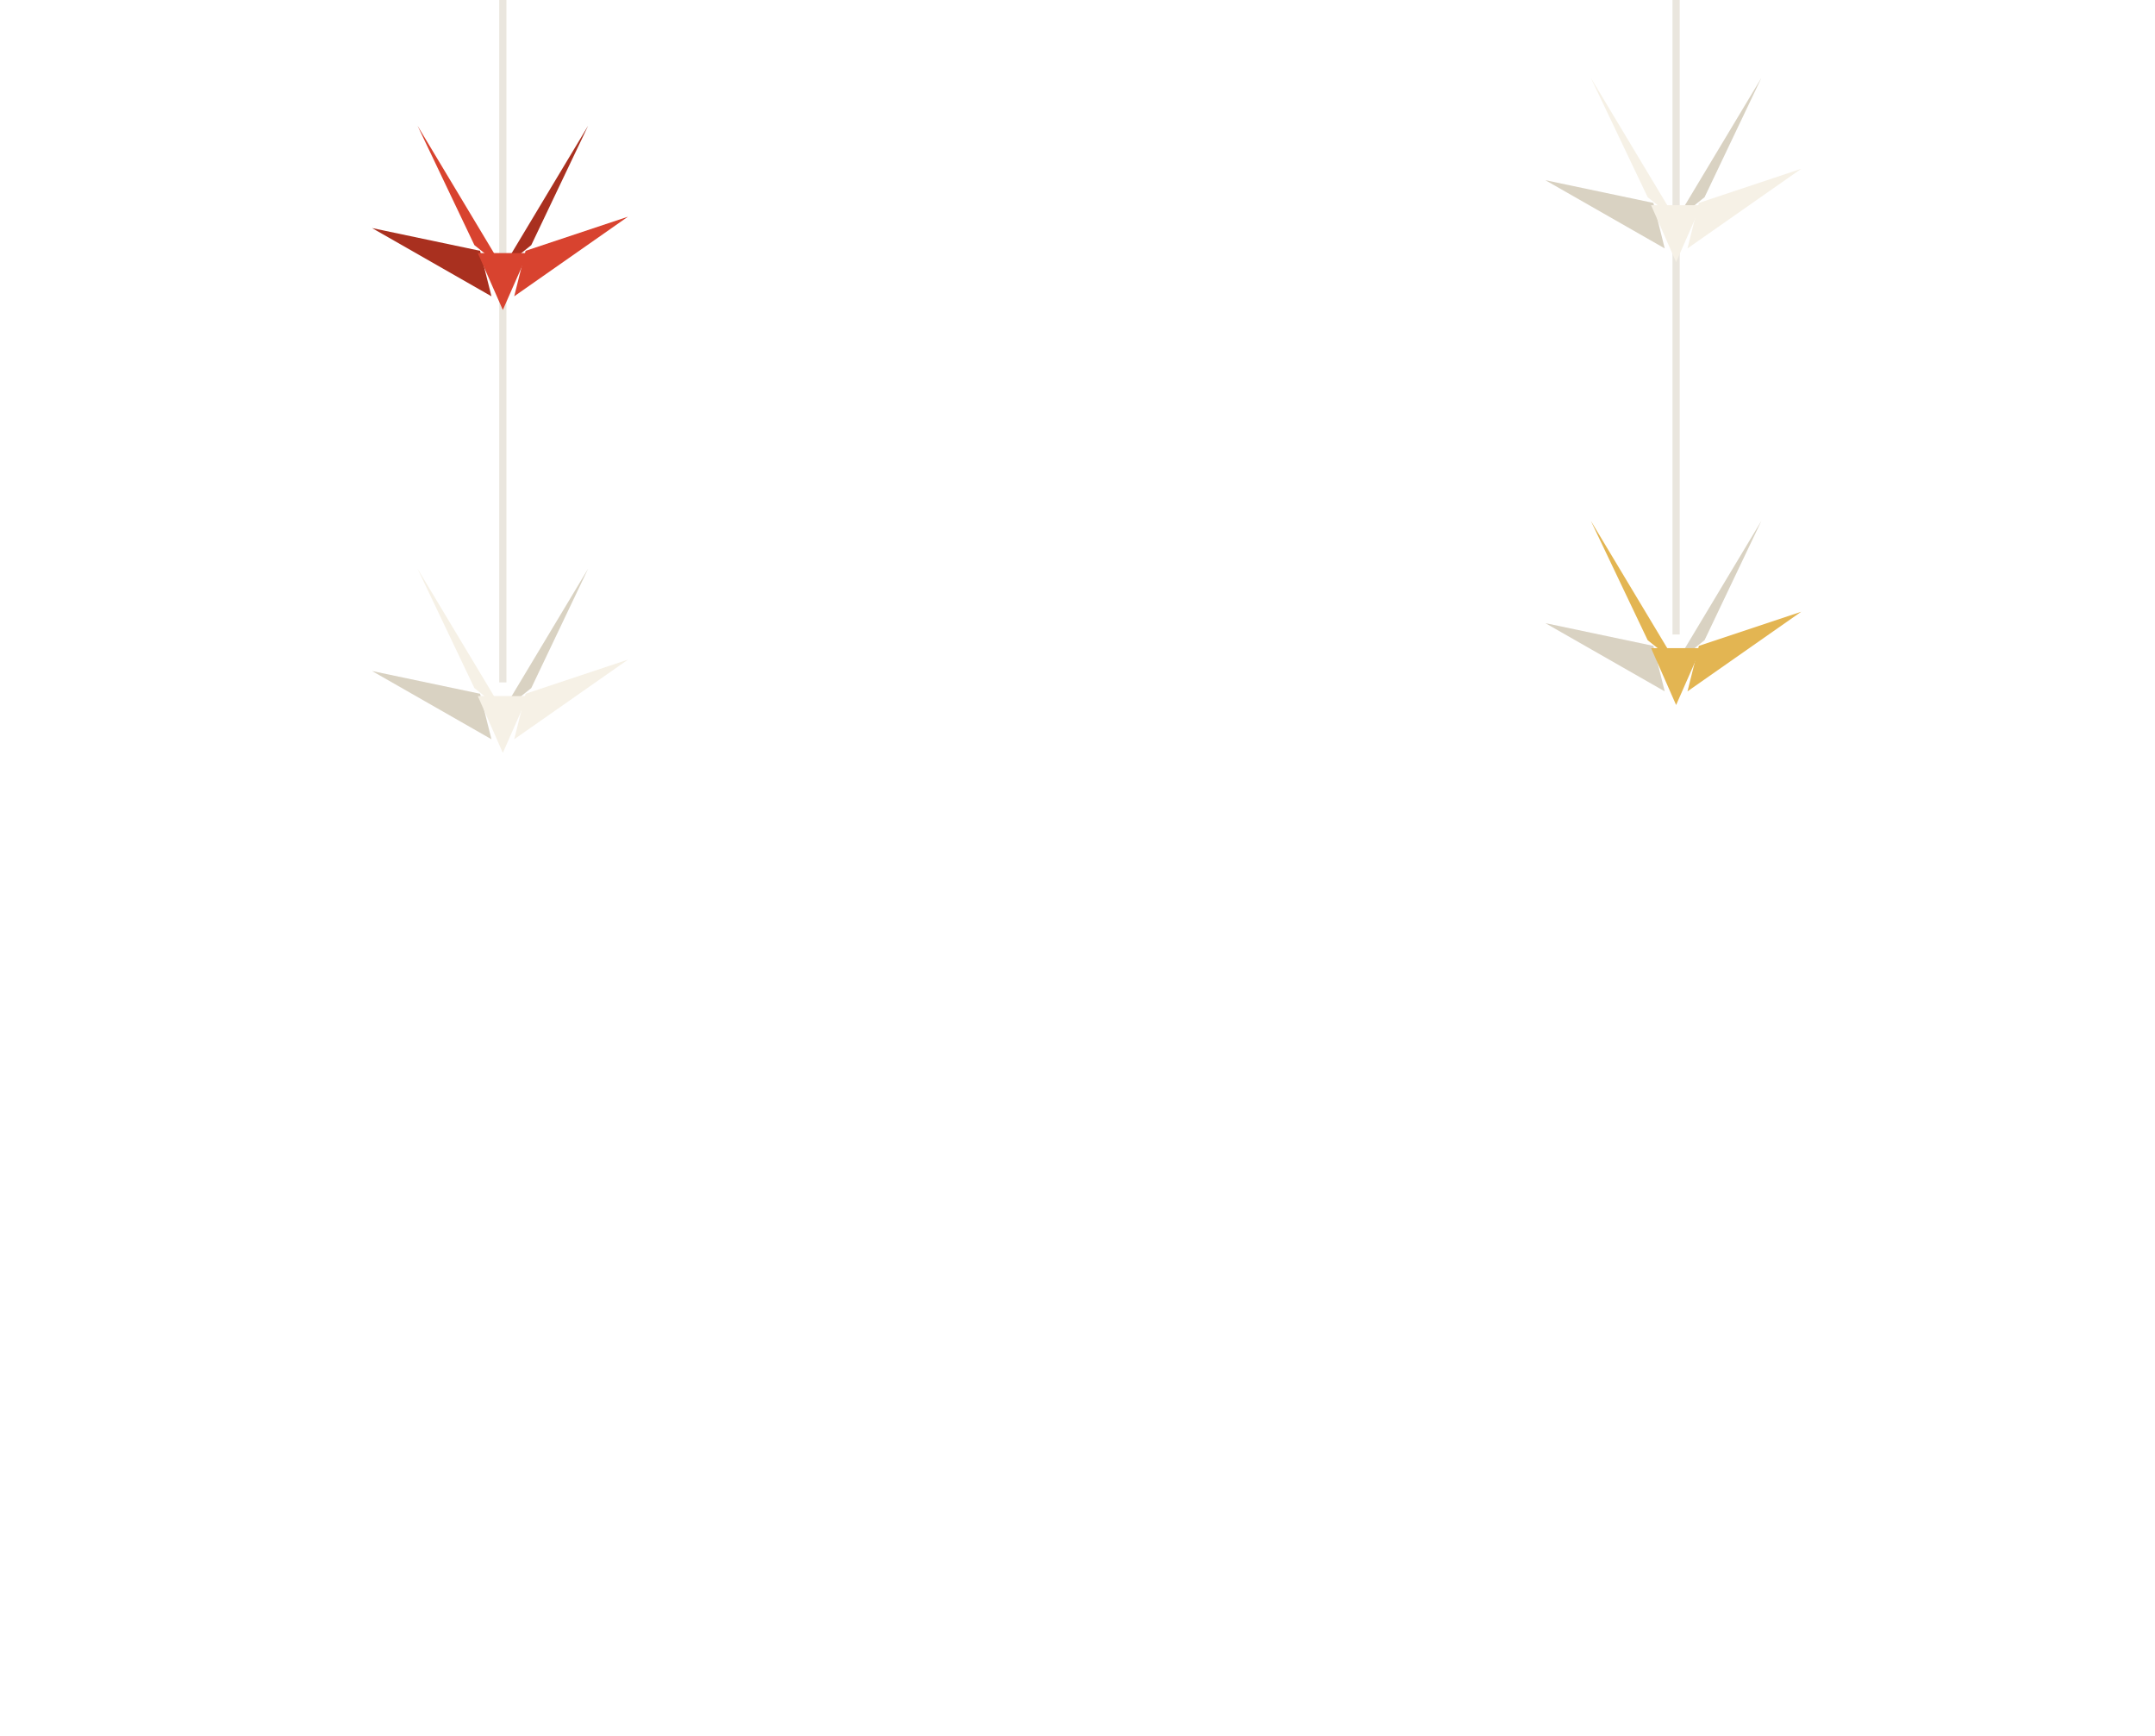
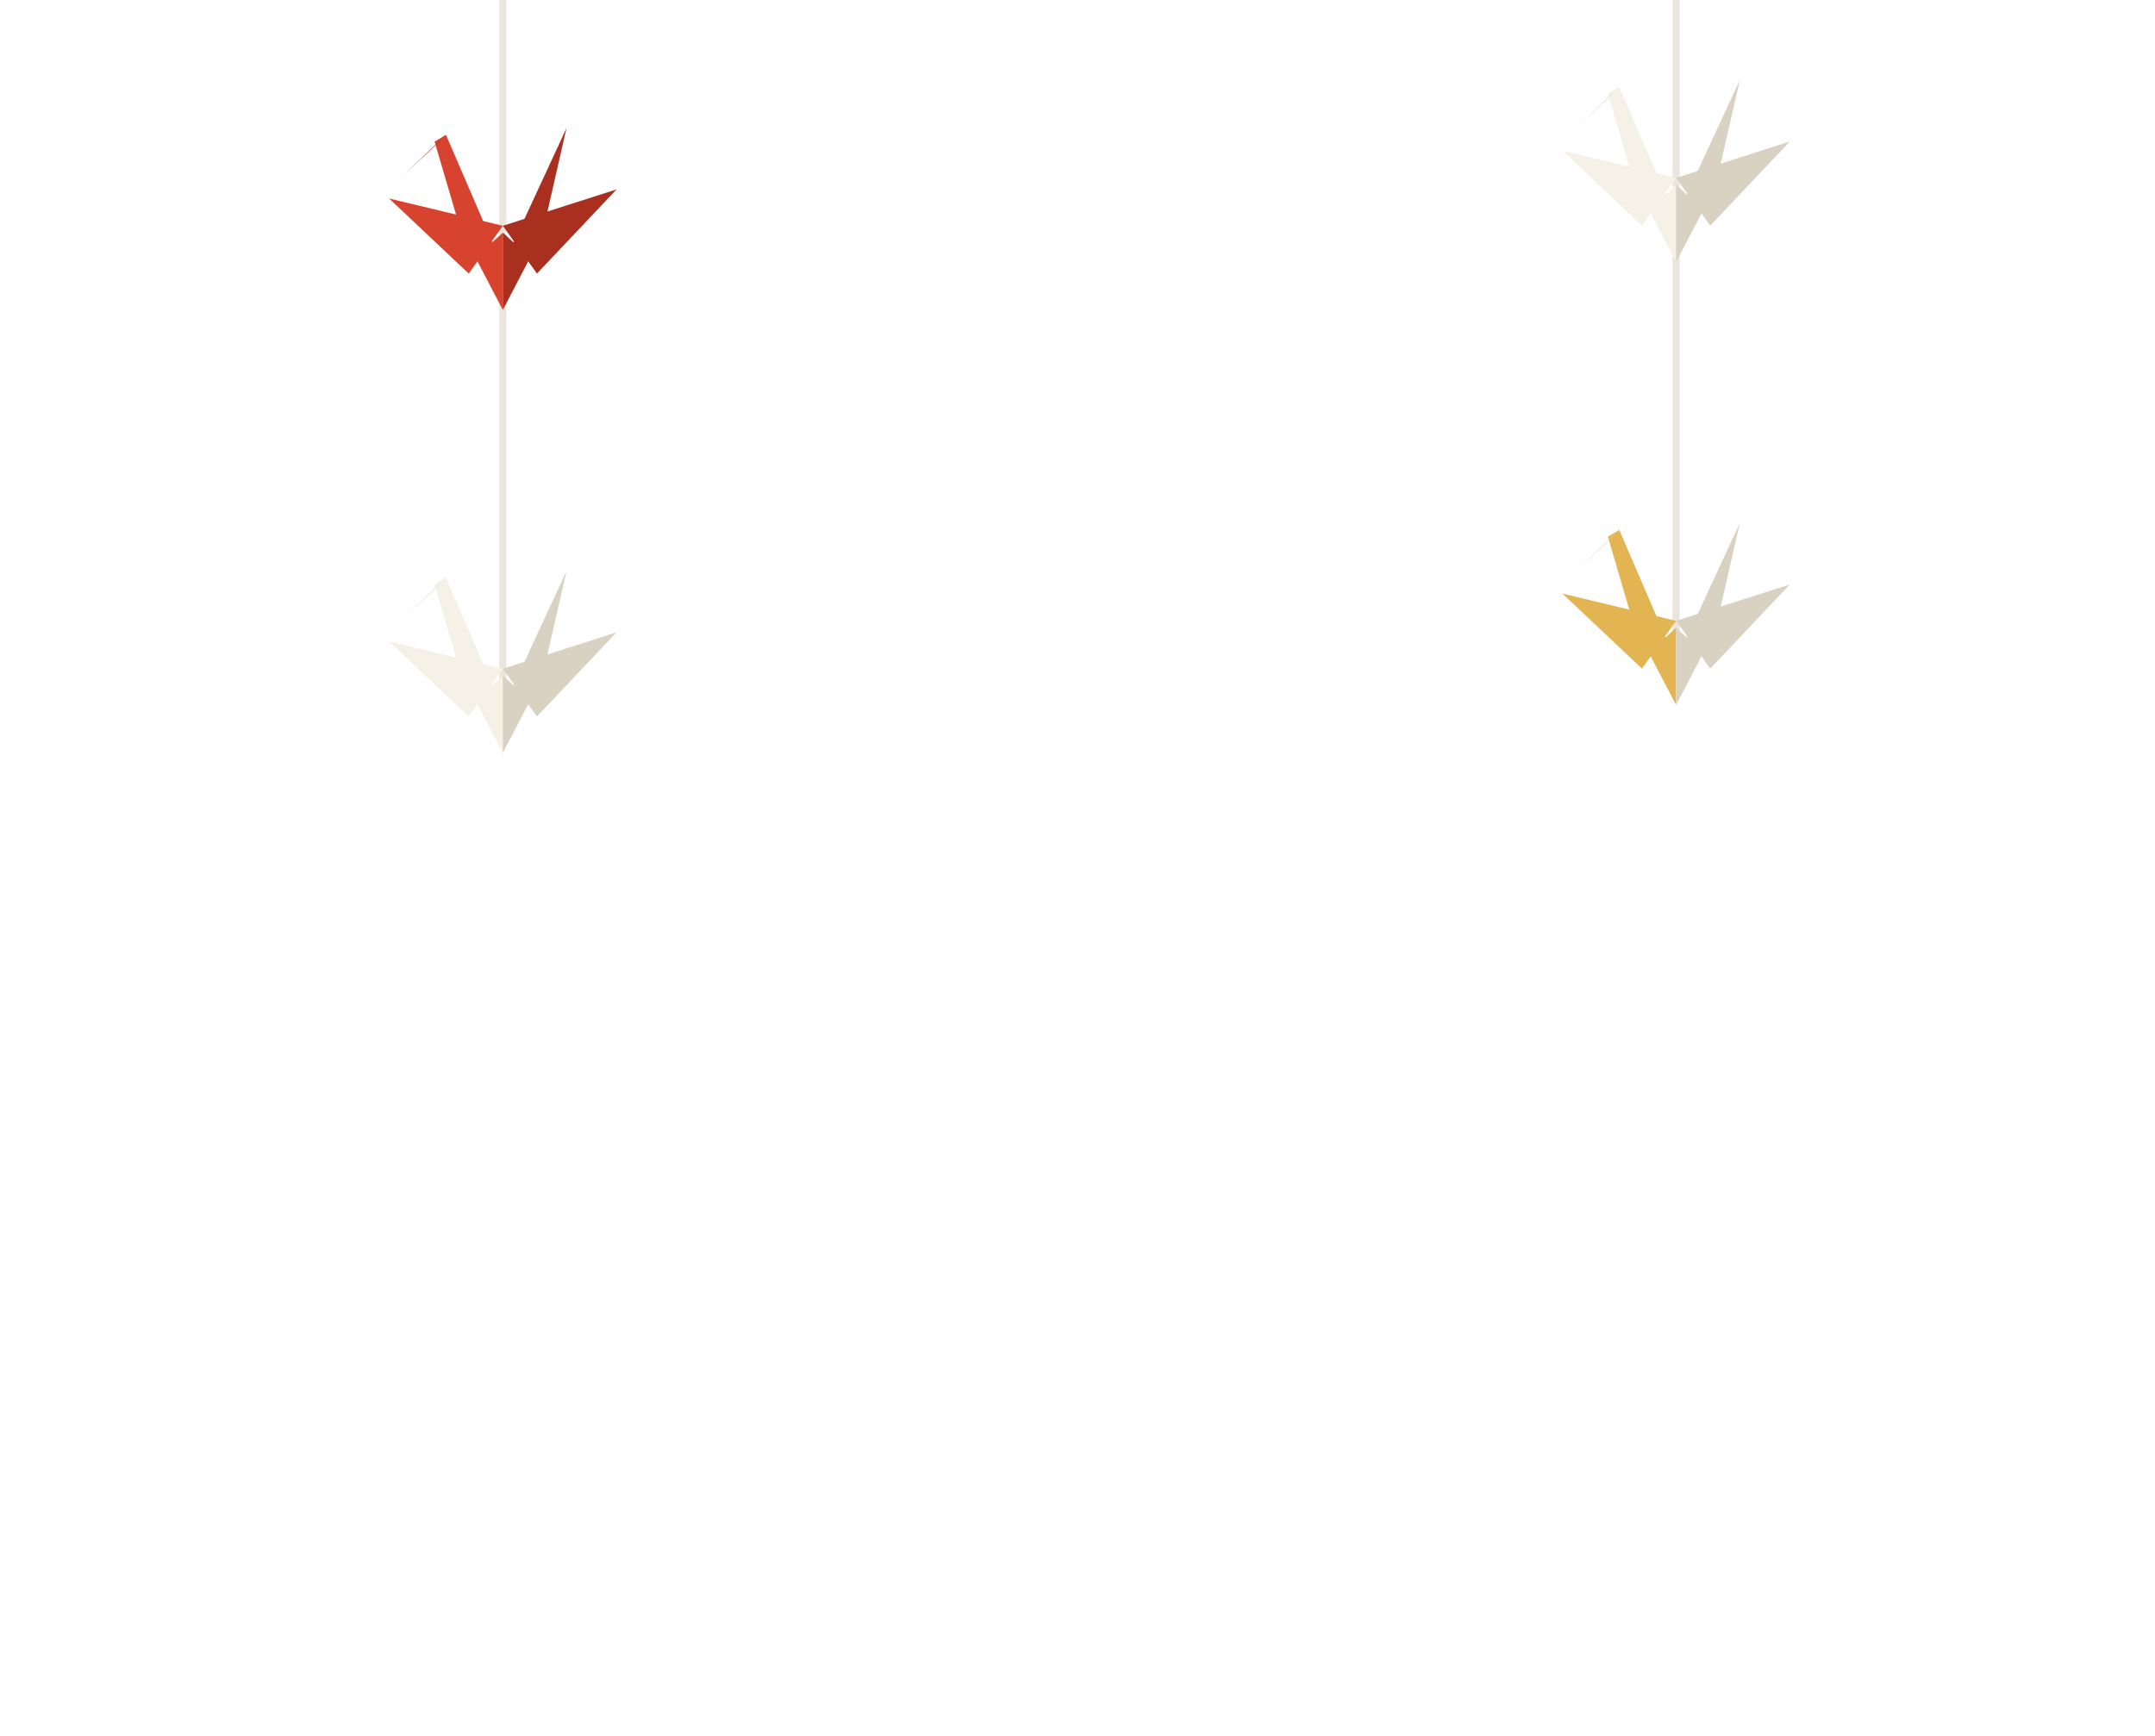
<svg xmlns="http://www.w3.org/2000/svg" viewBox="0 -10 360 290" width="360" height="290">
  <rect x="83.4" y="-10" width="1.2" height="114" fill="#D9D2C2" opacity="0.55" />
-   <path d="M84 34.75L69.75 11L79.25 30.95Z" fill="#D8432F" />
-   <path d="M84 34.75L98.25 11L88.75 30.95Z" fill="#A9301F" />
-   <path d="M80.2 31.9L62.15 28.1L82.1 39.5Z" fill="#A9301F" />
-   <path d="M87.8 31.9L104.9 26.2L85.9 39.5Z" fill="#D8432F" />
-   <path d="M79.82 32.28L88.18 32.28L84 41.78Z" fill="#D8432F" />
-   <path d="M84 108.75L69.75 85L79.25 104.95Z" fill="#F6F1E6" />
-   <path d="M84 108.75L98.25 85L88.75 104.95Z" fill="#D9D2C2" />
-   <path d="M80.2 105.9L62.15 102.1L82.1 113.5Z" fill="#D9D2C2" />
-   <path d="M87.8 105.9L104.9 100.2L85.9 113.5Z" fill="#F6F1E6" />
-   <path d="M79.82 106.28L88.18 106.28L84 115.78Z" fill="#F6F1E6" />
+   <path d="M85.14 31.9L89.7 33.04L94.64 11.38Z" fill="#A9301F" />
+   <path d="M82.86 31.9L78.3 33.04L72.6 13.66L74.5 12.52Z" fill="#D8432F" />
+   <path d="M74.5 12.52L67.28 19.36L72.22 14.8Z" fill="#A9301F" />
+   <path d="M84 27.72L65 23.16L78.3 35.7Z" fill="#D8432F" />
+   <path d="M84 27.72L103 21.64L89.7 35.7Z" fill="#A9301F" />
+   <path d="M84 28.86L79.44 33.04L84 41.78Z" fill="#D8432F" />
+   <path d="M84 28.86L88.56 33.04L84 41.78Z" fill="#A9301F" />
+   <path d="M85.14 105.9L89.7 107.04L94.64 85.38Z" fill="#D9D2C2" />
+   <path d="M82.86 105.9L78.3 107.04L72.6 87.66L74.5 86.52Z" fill="#F6F1E6" />
+   <path d="M74.5 86.52L67.28 93.36L72.22 88.8Z" fill="#D9D2C2" />
+   <path d="M84 101.72L65 97.16L78.3 109.7Z" fill="#F6F1E6" />
+   <path d="M84 101.72L103 95.64L89.7 109.7Z" fill="#D9D2C2" />
+   <path d="M84 102.86L79.44 107.04L84 115.78Z" fill="#F6F1E6" />
+   <path d="M84 102.86L88.56 107.04L84 115.78Z" fill="#D9D2C2" />
  <rect x="279.4" y="-10" width="1.2" height="106" fill="#D9D2C2" opacity="0.55" />
-   <path d="M280 26.75L265.75 3L275.25 22.95Z" fill="#F6F1E6" />
-   <path d="M280 26.75L294.25 3L284.75 22.95Z" fill="#D9D2C2" />
-   <path d="M276.2 23.9L258.15 20.1L278.1 31.5Z" fill="#D9D2C2" />
-   <path d="M283.8 23.9L300.9 18.2L281.9 31.5Z" fill="#F6F1E6" />
-   <path d="M275.82 24.28L284.18 24.28L280 33.78Z" fill="#F6F1E6" />
-   <path d="M280 100.75L265.75 77L275.25 96.95Z" fill="#E3B552" />
-   <path d="M280 100.75L294.25 77L284.75 96.95Z" fill="#D9D2C2" />
-   <path d="M276.2 97.9L258.15 94.1L278.1 105.5Z" fill="#D9D2C2" />
-   <path d="M283.8 97.9L300.9 92.2L281.9 105.5Z" fill="#E3B552" />
-   <path d="M275.82 98.28L284.18 98.28L280 107.78Z" fill="#E3B552" />
+   <path d="M281.14 23.9L285.7 25.04L290.64 3.38Z" fill="#D9D2C2" />
+   <path d="M278.86 23.9L274.3 25.04L268.6 5.66L270.5 4.52Z" fill="#F6F1E6" />
+   <path d="M270.5 4.52L263.28 11.36L268.22 6.8Z" fill="#D9D2C2" />
+   <path d="M280 19.72L261 15.16L274.3 27.7Z" fill="#F6F1E6" />
+   <path d="M280 19.72L299 13.64L285.7 27.7Z" fill="#D9D2C2" />
+   <path d="M280 20.86L275.44 25.04L280 33.78Z" fill="#F6F1E6" />
+   <path d="M280 20.86L284.56 25.04L280 33.78Z" fill="#D9D2C2" />
+   <path d="M281.14 97.9L285.7 99.04L290.64 77.38Z" fill="#D9D2C2" />
+   <path d="M278.86 97.9L274.3 99.04L268.6 79.66L270.5 78.52Z" fill="#E3B552" />
+   <path d="M270.5 78.52L263.28 85.36L268.22 80.8Z" fill="#D9D2C2" />
+   <path d="M280 93.72L261 89.16L274.3 101.7Z" fill="#E3B552" />
+   <path d="M280 93.72L299 87.64L285.7 101.7Z" fill="#D9D2C2" />
+   <path d="M280 94.86L275.44 99.04L280 107.78Z" fill="#E3B552" />
+   <path d="M280 94.86L284.56 99.04L280 107.78Z" fill="#D9D2C2" />
</svg>
